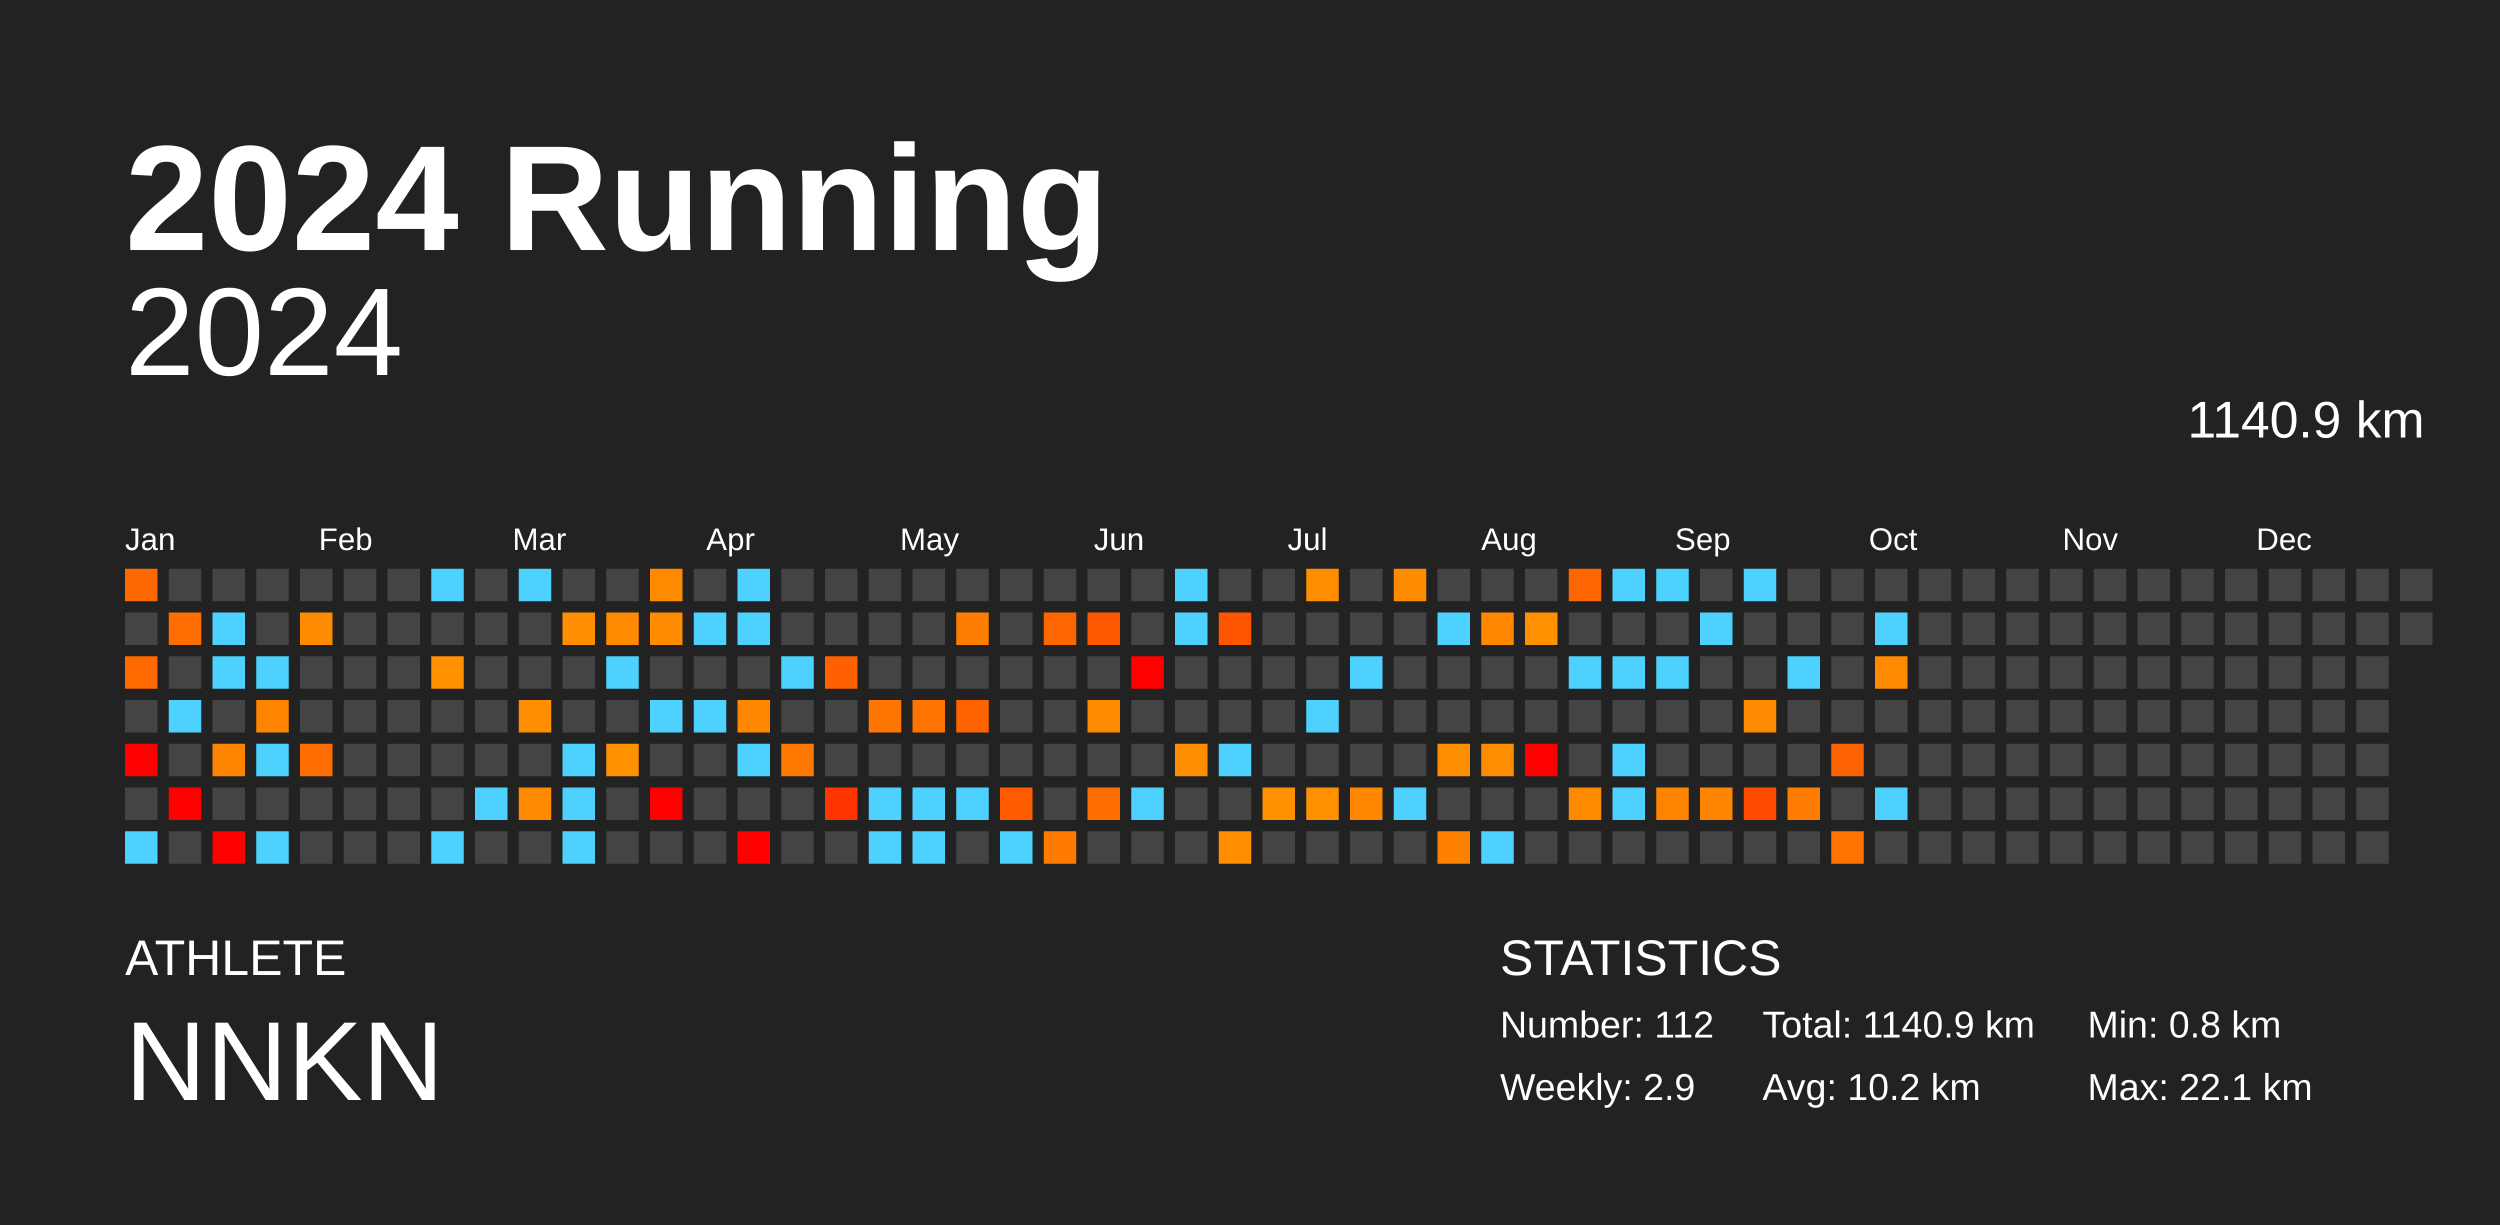
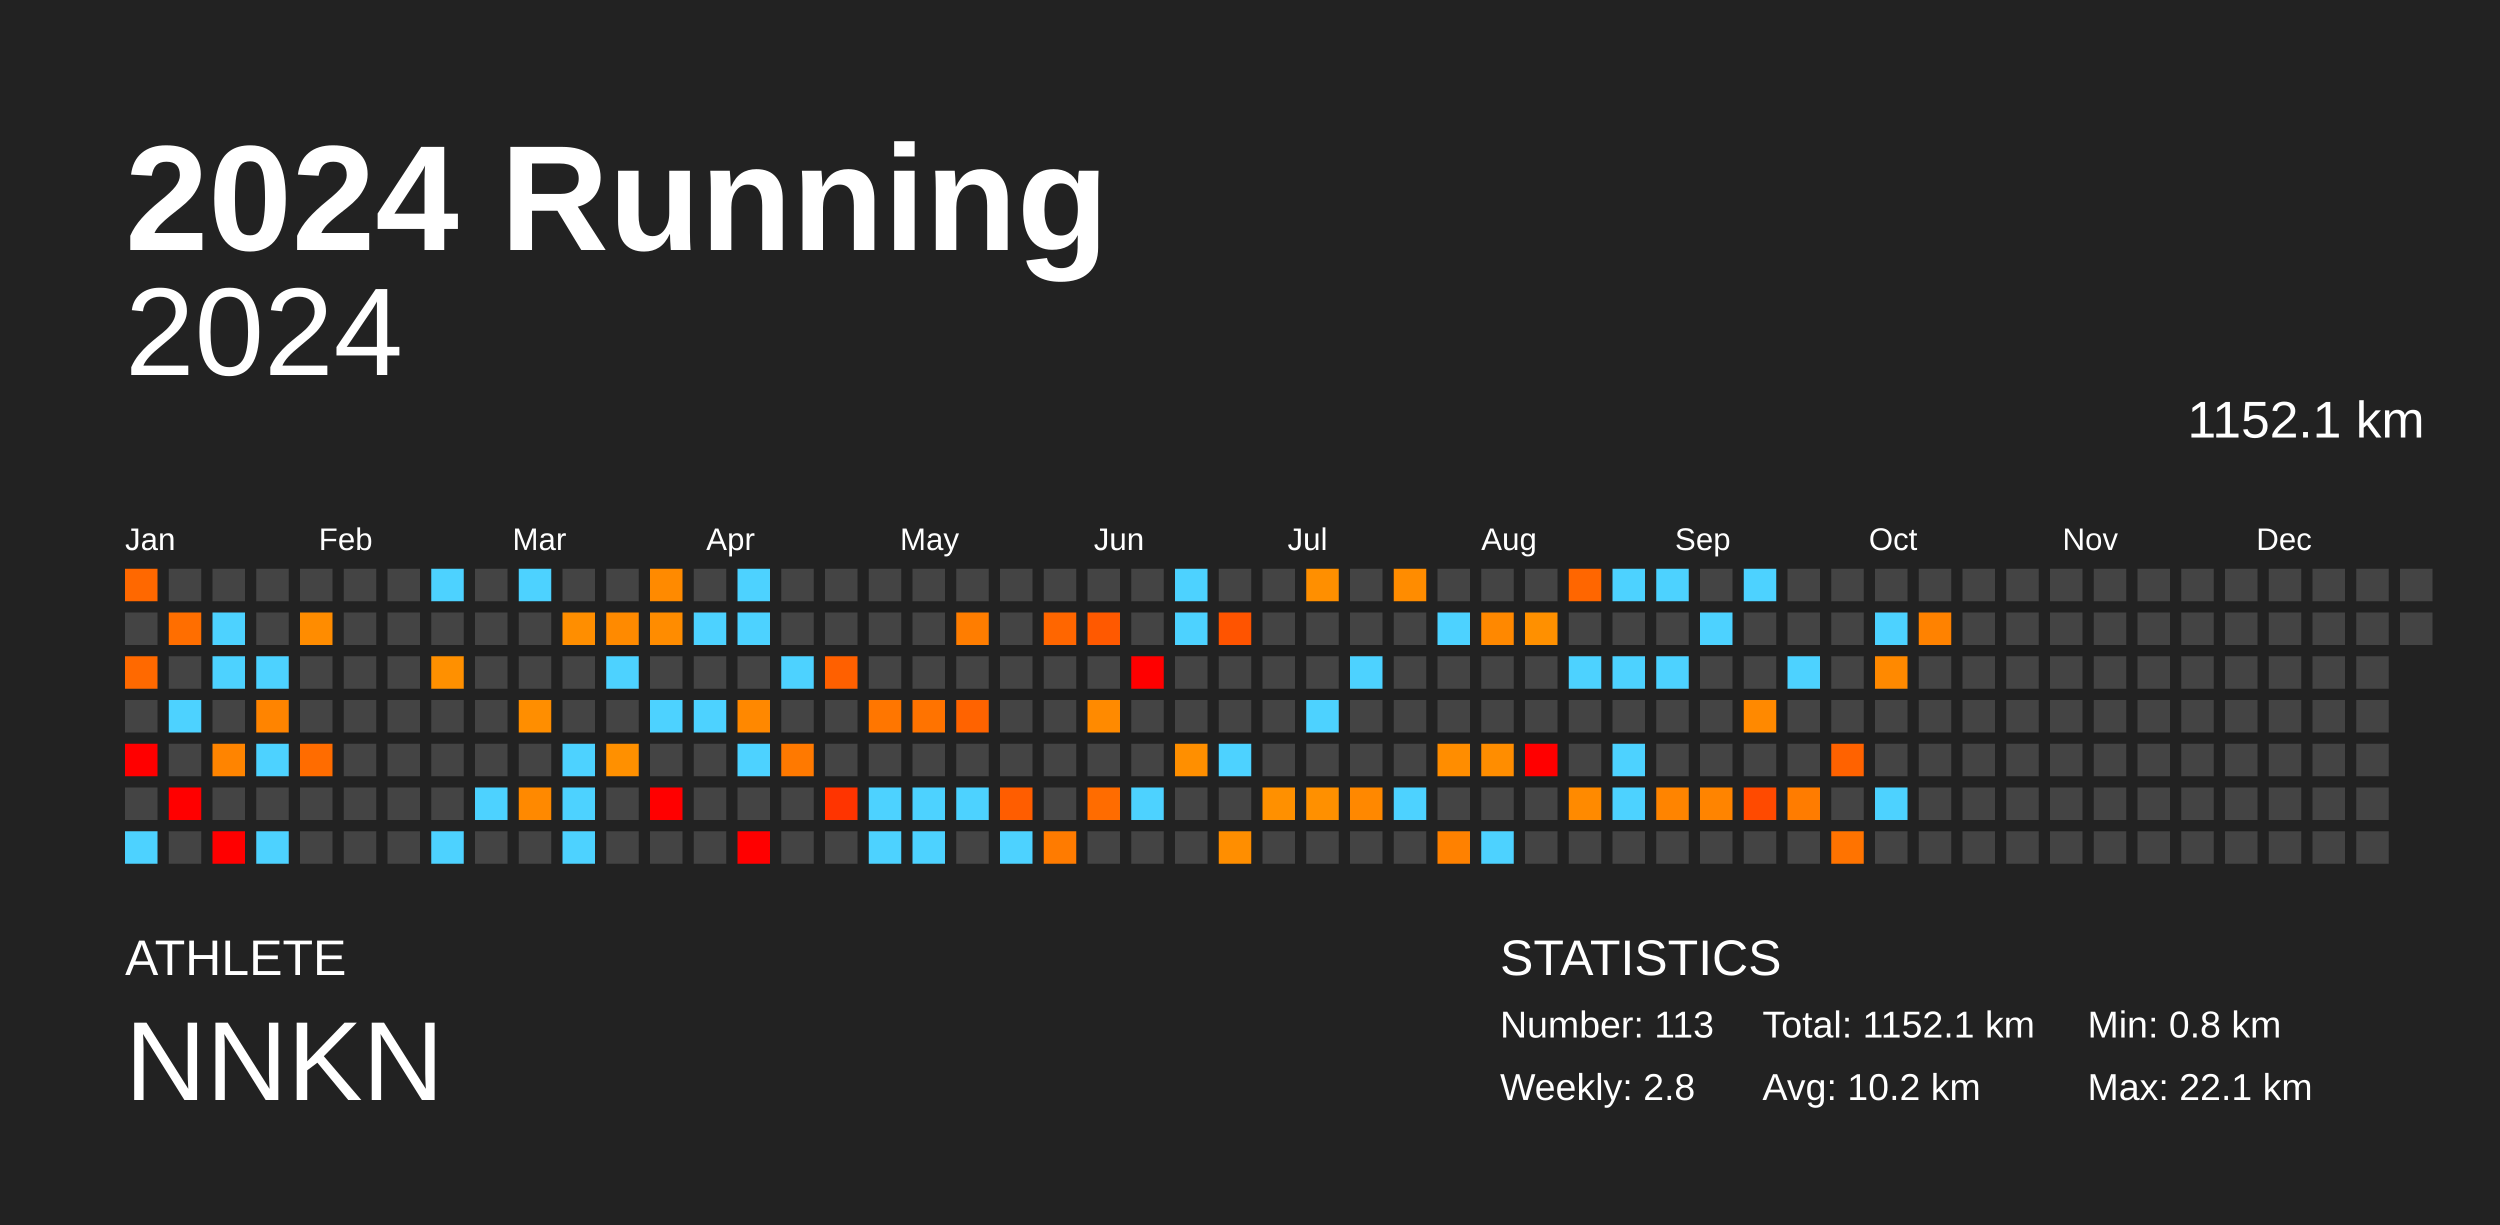
<svg xmlns="http://www.w3.org/2000/svg" baseProfile="full" height="98mm" version="1.1" viewBox="0,0,200,98" width="200mm">
  <defs />
  <rect fill="#222222" height="98" width="200" x="0" y="0" />
  <text fill="#FFFFFF" style="font-size:12px; font-family:Arial; font-weight:bold;" x="10" y="20">2024 Running</text>
  <text fill="#FFFFFF" style="font-size:4px; font-family:Arial" x="10" y="78">ATHLETE</text>
  <text fill="#FFFFFF" style="font-size:9px; font-family:Arial" x="10" y="88">NNKN</text>
  <text fill="#FFFFFF" style="font-size:4px; font-family:Arial" x="120" y="78">STATISTICS</text>
-   <text fill="#FFFFFF" style="font-size:3px; font-family:Arial" x="120" y="83">Number: 112</text>
-   <text fill="#FFFFFF" style="font-size:3px; font-family:Arial" x="120" y="88">Weekly: 2.9</text>
-   <text fill="#FFFFFF" style="font-size:3px; font-family:Arial" x="141" y="83">Total: 1140.9 km</text>
+   <text fill="#FFFFFF" style="font-size:3px; font-family:Arial" x="120" y="83">Number: 113</text>
+   <text fill="#FFFFFF" style="font-size:3px; font-family:Arial" x="120" y="88">Weekly: 2.8</text>
+   <text fill="#FFFFFF" style="font-size:3px; font-family:Arial" x="141" y="83">Total: 1152.1 km</text>
  <text fill="#FFFFFF" style="font-size:3px; font-family:Arial" x="141" y="88">Avg: 10.2 km</text>
  <text fill="#FFFFFF" style="font-size:3px; font-family:Arial" x="167" y="83">Min: 0.8 km</text>
  <text fill="#FFFFFF" style="font-size:3px; font-family:Arial" x="167" y="88">Max: 22.1 km</text>
  <text alignment-baseline="hanging" fill="#FFFFFF" style="font-size:10.0px; font-family:Arial;" x="10" y="30">2024</text>
-   <text alignment-baseline="hanging" fill="#FFFFFF" style="font-size:4.125px; font-family:Arial;" x="175" y="35">1140.9 km</text>
+   <text alignment-baseline="hanging" fill="#FFFFFF" style="font-size:4.125px; font-family:Arial;" x="175" y="35">1152.1 km</text>
  <text fill="#FFFFFF" style="font-size:2.5px; font-family:Arial" x="10.0" y="44">Jan</text>
  <text fill="#FFFFFF" style="font-size:2.5px; font-family:Arial" x="25.5" y="44">Feb</text>
  <text fill="#FFFFFF" style="font-size:2.5px; font-family:Arial" x="41.0" y="44">Mar</text>
  <text fill="#FFFFFF" style="font-size:2.5px; font-family:Arial" x="56.5" y="44">Apr</text>
  <text fill="#FFFFFF" style="font-size:2.5px; font-family:Arial" x="72.0" y="44">May</text>
  <text fill="#FFFFFF" style="font-size:2.5px; font-family:Arial" x="87.5" y="44">Jun</text>
  <text fill="#FFFFFF" style="font-size:2.5px; font-family:Arial" x="103.0" y="44">Jul</text>
  <text fill="#FFFFFF" style="font-size:2.5px; font-family:Arial" x="118.5" y="44">Aug</text>
  <text fill="#FFFFFF" style="font-size:2.5px; font-family:Arial" x="134.0" y="44">Sep</text>
  <text fill="#FFFFFF" style="font-size:2.5px; font-family:Arial" x="149.5" y="44">Oct</text>
  <text fill="#FFFFFF" style="font-size:2.5px; font-family:Arial" x="165.0" y="44">Nov</text>
  <text fill="#FFFFFF" style="font-size:2.5px; font-family:Arial" x="180.5" y="44">Dec</text>
  <rect fill="#ff6800" height="2.6" width="2.6" x="10.0" y="45.5" />
  <rect fill="#444444" height="2.6" width="2.6" x="10.0" y="49.0" />
  <rect fill="#ff6900" height="2.6" width="2.6" x="10.0" y="52.5" />
  <rect fill="#444444" height="2.6" width="2.6" x="10.0" y="56.0" />
  <rect fill="red" height="2.6" width="2.6" x="10.0" y="59.5" />
  <rect fill="#444444" height="2.6" width="2.6" x="10.0" y="63.0" />
  <rect fill="#4dd2ff" height="2.6" width="2.6" x="10.0" y="66.5" />
  <rect fill="#444444" height="2.6" width="2.6" x="13.5" y="45.5" />
  <rect fill="#ff6e00" height="2.6" width="2.6" x="13.5" y="49.0" />
  <rect fill="#444444" height="2.6" width="2.6" x="13.5" y="52.5" />
  <rect fill="#4dd2ff" height="2.6" width="2.6" x="13.5" y="56.0" />
  <rect fill="#444444" height="2.6" width="2.6" x="13.5" y="59.5" />
  <rect fill="red" height="2.6" width="2.6" x="13.5" y="63.0" />
  <rect fill="#444444" height="2.6" width="2.6" x="13.5" y="66.5" />
  <rect fill="#444444" height="2.6" width="2.6" x="17.0" y="45.5" />
  <rect fill="#4dd2ff" height="2.6" width="2.6" x="17.0" y="49.0" />
  <rect fill="#4dd2ff" height="2.6" width="2.6" x="17.0" y="52.5" />
  <rect fill="#444444" height="2.6" width="2.6" x="17.0" y="56.0" />
  <rect fill="#ff8400" height="2.6" width="2.6" x="17.0" y="59.5" />
  <rect fill="#444444" height="2.6" width="2.6" x="17.0" y="63.0" />
  <rect fill="red" height="2.6" width="2.6" x="17.0" y="66.5" />
  <rect fill="#444444" height="2.6" width="2.6" x="20.5" y="45.5" />
  <rect fill="#444444" height="2.6" width="2.6" x="20.5" y="49.0" />
  <rect fill="#4dd2ff" height="2.6" width="2.6" x="20.5" y="52.5" />
  <rect fill="#ff8400" height="2.6" width="2.6" x="20.5" y="56.0" />
  <rect fill="#4dd2ff" height="2.6" width="2.6" x="20.5" y="59.5" />
  <rect fill="#444444" height="2.6" width="2.6" x="20.5" y="63.0" />
  <rect fill="#4dd2ff" height="2.6" width="2.6" x="20.5" y="66.5" />
  <rect fill="#444444" height="2.6" width="2.6" x="24.0" y="45.5" />
  <rect fill="#ff8c00" height="2.6" width="2.6" x="24.0" y="49.0" />
  <rect fill="#444444" height="2.6" width="2.6" x="24.0" y="52.5" />
  <rect fill="#444444" height="2.6" width="2.6" x="24.0" y="56.0" />
  <rect fill="#ff6c00" height="2.6" width="2.6" x="24.0" y="59.5" />
  <rect fill="#444444" height="2.6" width="2.6" x="24.0" y="63.0" />
  <rect fill="#444444" height="2.6" width="2.6" x="24.0" y="66.5" />
  <rect fill="#444444" height="2.6" width="2.6" x="27.5" y="45.5" />
  <rect fill="#444444" height="2.6" width="2.6" x="27.5" y="49.0" />
  <rect fill="#444444" height="2.6" width="2.6" x="27.5" y="52.5" />
  <rect fill="#444444" height="2.6" width="2.6" x="27.5" y="56.0" />
  <rect fill="#444444" height="2.6" width="2.6" x="27.5" y="59.5" />
  <rect fill="#444444" height="2.6" width="2.6" x="27.5" y="63.0" />
  <rect fill="#444444" height="2.6" width="2.6" x="27.5" y="66.5" />
  <rect fill="#444444" height="2.6" width="2.6" x="31.0" y="45.5" />
  <rect fill="#444444" height="2.6" width="2.6" x="31.0" y="49.0" />
  <rect fill="#444444" height="2.6" width="2.6" x="31.0" y="52.5" />
  <rect fill="#444444" height="2.6" width="2.6" x="31.0" y="56.0" />
  <rect fill="#444444" height="2.6" width="2.6" x="31.0" y="59.5" />
  <rect fill="#444444" height="2.6" width="2.6" x="31.0" y="63.0" />
  <rect fill="#444444" height="2.6" width="2.6" x="31.0" y="66.5" />
  <rect fill="#4dd2ff" height="2.6" width="2.6" x="34.5" y="45.5" />
  <rect fill="#444444" height="2.6" width="2.6" x="34.5" y="49.0" />
  <rect fill="#ff9000" height="2.6" width="2.6" x="34.5" y="52.5" />
  <rect fill="#444444" height="2.6" width="2.6" x="34.5" y="56.0" />
  <rect fill="#444444" height="2.6" width="2.6" x="34.5" y="59.5" />
  <rect fill="#444444" height="2.6" width="2.6" x="34.5" y="63.0" />
  <rect fill="#4dd2ff" height="2.6" width="2.6" x="34.5" y="66.5" />
  <rect fill="#444444" height="2.6" width="2.6" x="38.0" y="45.5" />
  <rect fill="#444444" height="2.6" width="2.6" x="38.0" y="49.0" />
  <rect fill="#444444" height="2.6" width="2.6" x="38.0" y="52.5" />
  <rect fill="#444444" height="2.6" width="2.6" x="38.0" y="56.0" />
  <rect fill="#444444" height="2.6" width="2.6" x="38.0" y="59.5" />
  <rect fill="#4dd2ff" height="2.6" width="2.6" x="38.0" y="63.0" />
  <rect fill="#444444" height="2.6" width="2.6" x="38.0" y="66.5" />
  <rect fill="#4dd2ff" height="2.6" width="2.6" x="41.5" y="45.5" />
  <rect fill="#444444" height="2.6" width="2.6" x="41.5" y="49.0" />
  <rect fill="#444444" height="2.6" width="2.6" x="41.5" y="52.5" />
  <rect fill="#ff8e00" height="2.6" width="2.6" x="41.5" y="56.0" />
  <rect fill="#444444" height="2.6" width="2.6" x="41.5" y="59.5" />
  <rect fill="#ff8900" height="2.6" width="2.6" x="41.5" y="63.0" />
  <rect fill="#444444" height="2.6" width="2.6" x="41.5" y="66.5" />
  <rect fill="#444444" height="2.6" width="2.6" x="45.0" y="45.5" />
  <rect fill="#ff8e00" height="2.6" width="2.6" x="45.0" y="49.0" />
  <rect fill="#444444" height="2.6" width="2.6" x="45.0" y="52.5" />
  <rect fill="#444444" height="2.6" width="2.6" x="45.0" y="56.0" />
  <rect fill="#4dd2ff" height="2.6" width="2.6" x="45.0" y="59.5" />
  <rect fill="#4dd2ff" height="2.6" width="2.6" x="45.0" y="63.0" />
  <rect fill="#4dd2ff" height="2.6" width="2.6" x="45.0" y="66.5" />
  <rect fill="#444444" height="2.6" width="2.6" x="48.5" y="45.5" />
  <rect fill="#ff8a00" height="2.6" width="2.6" x="48.5" y="49.0" />
  <rect fill="#4dd2ff" height="2.6" width="2.6" x="48.5" y="52.5" />
  <rect fill="#444444" height="2.6" width="2.6" x="48.5" y="56.0" />
  <rect fill="#ff9000" height="2.6" width="2.6" x="48.5" y="59.5" />
  <rect fill="#444444" height="2.6" width="2.6" x="48.5" y="63.0" />
  <rect fill="#444444" height="2.6" width="2.6" x="48.5" y="66.5" />
  <rect fill="#ff8a00" height="2.6" width="2.6" x="52.0" y="45.5" />
  <rect fill="#ff8c00" height="2.6" width="2.6" x="52.0" y="49.0" />
  <rect fill="#444444" height="2.6" width="2.6" x="52.0" y="52.5" />
  <rect fill="#4dd2ff" height="2.6" width="2.6" x="52.0" y="56.0" />
  <rect fill="#444444" height="2.6" width="2.6" x="52.0" y="59.5" />
  <rect fill="red" height="2.6" width="2.6" x="52.0" y="63.0" />
  <rect fill="#444444" height="2.6" width="2.6" x="52.0" y="66.5" />
  <rect fill="#444444" height="2.6" width="2.6" x="55.5" y="45.5" />
  <rect fill="#4dd2ff" height="2.6" width="2.6" x="55.5" y="49.0" />
  <rect fill="#444444" height="2.6" width="2.6" x="55.5" y="52.5" />
  <rect fill="#4dd2ff" height="2.6" width="2.6" x="55.5" y="56.0" />
  <rect fill="#444444" height="2.6" width="2.6" x="55.5" y="59.5" />
  <rect fill="#444444" height="2.6" width="2.6" x="55.5" y="63.0" />
  <rect fill="#444444" height="2.6" width="2.6" x="55.5" y="66.5" />
  <rect fill="#4dd2ff" height="2.6" width="2.6" x="59.0" y="45.5" />
  <rect fill="#4dd2ff" height="2.6" width="2.6" x="59.0" y="49.0" />
  <rect fill="#444444" height="2.6" width="2.6" x="59.0" y="52.5" />
  <rect fill="#ff8800" height="2.6" width="2.6" x="59.0" y="56.0" />
  <rect fill="#4dd2ff" height="2.6" width="2.6" x="59.0" y="59.5" />
  <rect fill="#444444" height="2.6" width="2.6" x="59.0" y="63.0" />
  <rect fill="red" height="2.6" width="2.6" x="59.0" y="66.5" />
  <rect fill="#444444" height="2.6" width="2.6" x="62.5" y="45.5" />
  <rect fill="#444444" height="2.6" width="2.6" x="62.5" y="49.0" />
  <rect fill="#4dd2ff" height="2.6" width="2.6" x="62.5" y="52.5" />
  <rect fill="#444444" height="2.6" width="2.6" x="62.5" y="56.0" />
  <rect fill="#ff7900" height="2.6" width="2.6" x="62.5" y="59.5" />
  <rect fill="#444444" height="2.6" width="2.6" x="62.5" y="63.0" />
  <rect fill="#444444" height="2.6" width="2.6" x="62.5" y="66.5" />
  <rect fill="#444444" height="2.6" width="2.6" x="66.0" y="45.5" />
  <rect fill="#444444" height="2.6" width="2.6" x="66.0" y="49.0" />
  <rect fill="#ff6000" height="2.6" width="2.6" x="66.0" y="52.5" />
  <rect fill="#444444" height="2.6" width="2.6" x="66.0" y="56.0" />
  <rect fill="#444444" height="2.6" width="2.6" x="66.0" y="59.5" />
  <rect fill="#ff3400" height="2.6" width="2.6" x="66.0" y="63.0" />
  <rect fill="#444444" height="2.6" width="2.6" x="66.0" y="66.5" />
  <rect fill="#444444" height="2.6" width="2.6" x="69.5" y="45.5" />
  <rect fill="#444444" height="2.6" width="2.6" x="69.5" y="49.0" />
  <rect fill="#444444" height="2.6" width="2.6" x="69.5" y="52.5" />
  <rect fill="#ff7600" height="2.6" width="2.6" x="69.5" y="56.0" />
  <rect fill="#444444" height="2.6" width="2.6" x="69.5" y="59.5" />
  <rect fill="#4dd2ff" height="2.6" width="2.6" x="69.5" y="63.0" />
  <rect fill="#4dd2ff" height="2.6" width="2.6" x="69.5" y="66.5" />
  <rect fill="#444444" height="2.6" width="2.6" x="73.0" y="45.5" />
  <rect fill="#444444" height="2.6" width="2.6" x="73.0" y="49.0" />
  <rect fill="#444444" height="2.6" width="2.6" x="73.0" y="52.5" />
  <rect fill="#ff7300" height="2.6" width="2.6" x="73.0" y="56.0" />
  <rect fill="#444444" height="2.6" width="2.6" x="73.0" y="59.5" />
  <rect fill="#4dd2ff" height="2.6" width="2.6" x="73.0" y="63.0" />
  <rect fill="#4dd2ff" height="2.6" width="2.6" x="73.0" y="66.5" />
  <rect fill="#444444" height="2.6" width="2.6" x="76.5" y="45.5" />
  <rect fill="#ff7d00" height="2.6" width="2.6" x="76.5" y="49.0" />
  <rect fill="#444444" height="2.6" width="2.6" x="76.5" y="52.5" />
  <rect fill="#ff6300" height="2.6" width="2.6" x="76.5" y="56.0" />
  <rect fill="#444444" height="2.6" width="2.6" x="76.5" y="59.5" />
  <rect fill="#4dd2ff" height="2.6" width="2.6" x="76.5" y="63.0" />
  <rect fill="#444444" height="2.6" width="2.6" x="76.5" y="66.5" />
  <rect fill="#444444" height="2.6" width="2.6" x="80.0" y="45.5" />
  <rect fill="#444444" height="2.6" width="2.6" x="80.0" y="49.0" />
  <rect fill="#444444" height="2.6" width="2.6" x="80.0" y="52.5" />
  <rect fill="#444444" height="2.6" width="2.6" x="80.0" y="56.0" />
  <rect fill="#444444" height="2.6" width="2.6" x="80.0" y="59.5" />
  <rect fill="#ff5d00" height="2.6" width="2.6" x="80.0" y="63.0" />
  <rect fill="#4dd2ff" height="2.6" width="2.6" x="80.0" y="66.5" />
  <rect fill="#444444" height="2.6" width="2.6" x="83.5" y="45.5" />
  <rect fill="#ff6600" height="2.6" width="2.6" x="83.5" y="49.0" />
  <rect fill="#444444" height="2.6" width="2.6" x="83.5" y="52.5" />
  <rect fill="#444444" height="2.6" width="2.6" x="83.5" y="56.0" />
  <rect fill="#444444" height="2.6" width="2.6" x="83.5" y="59.5" />
  <rect fill="#444444" height="2.6" width="2.6" x="83.5" y="63.0" />
  <rect fill="#ff7b00" height="2.6" width="2.6" x="83.5" y="66.5" />
  <rect fill="#444444" height="2.6" width="2.6" x="87.0" y="45.5" />
  <rect fill="#ff5900" height="2.6" width="2.6" x="87.0" y="49.0" />
  <rect fill="#444444" height="2.6" width="2.6" x="87.0" y="52.5" />
  <rect fill="#ff8a00" height="2.6" width="2.6" x="87.0" y="56.0" />
  <rect fill="#444444" height="2.6" width="2.6" x="87.0" y="59.5" />
  <rect fill="#ff6c00" height="2.6" width="2.6" x="87.0" y="63.0" />
  <rect fill="#444444" height="2.6" width="2.6" x="87.0" y="66.5" />
  <rect fill="#444444" height="2.6" width="2.6" x="90.5" y="45.5" />
  <rect fill="#444444" height="2.6" width="2.6" x="90.5" y="49.0" />
  <rect fill="red" height="2.6" width="2.6" x="90.5" y="52.5" />
  <rect fill="#444444" height="2.6" width="2.6" x="90.5" y="56.0" />
  <rect fill="#444444" height="2.6" width="2.6" x="90.5" y="59.5" />
  <rect fill="#4dd2ff" height="2.6" width="2.6" x="90.5" y="63.0" />
  <rect fill="#444444" height="2.6" width="2.6" x="90.5" y="66.5" />
  <rect fill="#4dd2ff" height="2.6" width="2.6" x="94.0" y="45.5" />
  <rect fill="#4dd2ff" height="2.6" width="2.6" x="94.0" y="49.0" />
  <rect fill="#444444" height="2.6" width="2.6" x="94.0" y="52.5" />
  <rect fill="#444444" height="2.6" width="2.6" x="94.0" y="56.0" />
  <rect fill="#ff8f00" height="2.6" width="2.6" x="94.0" y="59.5" />
  <rect fill="#444444" height="2.6" width="2.6" x="94.0" y="63.0" />
  <rect fill="#444444" height="2.6" width="2.6" x="94.0" y="66.5" />
  <rect fill="#444444" height="2.6" width="2.6" x="97.5" y="45.5" />
  <rect fill="#ff5400" height="2.6" width="2.6" x="97.5" y="49.0" />
  <rect fill="#444444" height="2.6" width="2.6" x="97.5" y="52.5" />
  <rect fill="#444444" height="2.6" width="2.6" x="97.5" y="56.0" />
  <rect fill="#4dd2ff" height="2.6" width="2.6" x="97.5" y="59.5" />
  <rect fill="#444444" height="2.6" width="2.6" x="97.5" y="63.0" />
  <rect fill="#ff8e00" height="2.6" width="2.6" x="97.5" y="66.5" />
  <rect fill="#444444" height="2.6" width="2.6" x="101.0" y="45.5" />
  <rect fill="#444444" height="2.6" width="2.6" x="101.0" y="49.0" />
  <rect fill="#444444" height="2.6" width="2.6" x="101.0" y="52.5" />
  <rect fill="#444444" height="2.6" width="2.6" x="101.0" y="56.0" />
  <rect fill="#444444" height="2.6" width="2.6" x="101.0" y="59.5" />
  <rect fill="#ff9000" height="2.6" width="2.6" x="101.0" y="63.0" />
  <rect fill="#444444" height="2.6" width="2.6" x="101.0" y="66.5" />
  <rect fill="#ff8f00" height="2.6" width="2.6" x="104.5" y="45.5" />
  <rect fill="#444444" height="2.6" width="2.6" x="104.5" y="49.0" />
  <rect fill="#444444" height="2.6" width="2.6" x="104.5" y="52.5" />
  <rect fill="#4dd2ff" height="2.6" width="2.6" x="104.5" y="56.0" />
  <rect fill="#444444" height="2.6" width="2.6" x="104.5" y="59.5" />
  <rect fill="#ff9000" height="2.6" width="2.6" x="104.5" y="63.0" />
  <rect fill="#444444" height="2.6" width="2.6" x="104.5" y="66.5" />
  <rect fill="#444444" height="2.6" width="2.6" x="108.0" y="45.5" />
  <rect fill="#444444" height="2.6" width="2.6" x="108.0" y="49.0" />
  <rect fill="#4dd2ff" height="2.6" width="2.6" x="108.0" y="52.5" />
  <rect fill="#444444" height="2.6" width="2.6" x="108.0" y="56.0" />
  <rect fill="#444444" height="2.6" width="2.6" x="108.0" y="59.5" />
  <rect fill="#ff8800" height="2.6" width="2.6" x="108.0" y="63.0" />
  <rect fill="#444444" height="2.6" width="2.6" x="108.0" y="66.5" />
  <rect fill="#ff8c00" height="2.6" width="2.6" x="111.5" y="45.5" />
  <rect fill="#444444" height="2.6" width="2.6" x="111.5" y="49.0" />
  <rect fill="#444444" height="2.6" width="2.6" x="111.5" y="52.5" />
  <rect fill="#444444" height="2.6" width="2.6" x="111.5" y="56.0" />
  <rect fill="#444444" height="2.6" width="2.6" x="111.5" y="59.5" />
  <rect fill="#4dd2ff" height="2.6" width="2.6" x="111.5" y="63.0" />
  <rect fill="#444444" height="2.6" width="2.6" x="111.5" y="66.5" />
  <rect fill="#444444" height="2.6" width="2.6" x="115.0" y="45.5" />
  <rect fill="#4dd2ff" height="2.6" width="2.6" x="115.0" y="49.0" />
  <rect fill="#444444" height="2.6" width="2.6" x="115.0" y="52.5" />
  <rect fill="#444444" height="2.6" width="2.6" x="115.0" y="56.0" />
  <rect fill="#ff8d00" height="2.6" width="2.6" x="115.0" y="59.5" />
  <rect fill="#444444" height="2.6" width="2.6" x="115.0" y="63.0" />
  <rect fill="#ff8100" height="2.6" width="2.6" x="115.0" y="66.5" />
  <rect fill="#444444" height="2.6" width="2.6" x="118.5" y="45.5" />
  <rect fill="#ff8800" height="2.6" width="2.6" x="118.5" y="49.0" />
  <rect fill="#444444" height="2.6" width="2.6" x="118.5" y="52.5" />
  <rect fill="#444444" height="2.6" width="2.6" x="118.5" y="56.0" />
  <rect fill="#ff8d00" height="2.6" width="2.6" x="118.5" y="59.5" />
  <rect fill="#444444" height="2.6" width="2.6" x="118.5" y="63.0" />
  <rect fill="#4dd2ff" height="2.6" width="2.6" x="118.5" y="66.5" />
  <rect fill="#444444" height="2.6" width="2.6" x="122.0" y="45.5" />
  <rect fill="#ff9000" height="2.6" width="2.6" x="122.0" y="49.0" />
  <rect fill="#444444" height="2.6" width="2.6" x="122.0" y="52.5" />
  <rect fill="#444444" height="2.6" width="2.6" x="122.0" y="56.0" />
  <rect fill="red" height="2.6" width="2.6" x="122.0" y="59.5" />
  <rect fill="#444444" height="2.6" width="2.6" x="122.0" y="63.0" />
  <rect fill="#444444" height="2.6" width="2.6" x="122.0" y="66.5" />
  <rect fill="#ff6600" height="2.6" width="2.6" x="125.5" y="45.5" />
  <rect fill="#444444" height="2.6" width="2.6" x="125.5" y="49.0" />
  <rect fill="#4dd2ff" height="2.6" width="2.6" x="125.5" y="52.5" />
  <rect fill="#444444" height="2.6" width="2.6" x="125.5" y="56.0" />
  <rect fill="#444444" height="2.6" width="2.6" x="125.5" y="59.5" />
  <rect fill="#ff8a00" height="2.6" width="2.6" x="125.5" y="63.0" />
  <rect fill="#444444" height="2.6" width="2.6" x="125.5" y="66.5" />
  <rect fill="#4dd2ff" height="2.6" width="2.6" x="129.0" y="45.5" />
  <rect fill="#444444" height="2.6" width="2.6" x="129.0" y="49.0" />
  <rect fill="#4dd2ff" height="2.6" width="2.6" x="129.0" y="52.5" />
  <rect fill="#444444" height="2.6" width="2.6" x="129.0" y="56.0" />
  <rect fill="#4dd2ff" height="2.6" width="2.6" x="129.0" y="59.5" />
  <rect fill="#4dd2ff" height="2.6" width="2.6" x="129.0" y="63.0" />
  <rect fill="#444444" height="2.6" width="2.6" x="129.0" y="66.5" />
  <rect fill="#4dd2ff" height="2.6" width="2.6" x="132.5" y="45.5" />
  <rect fill="#444444" height="2.6" width="2.6" x="132.5" y="49.0" />
  <rect fill="#4dd2ff" height="2.6" width="2.6" x="132.5" y="52.5" />
  <rect fill="#444444" height="2.6" width="2.6" x="132.5" y="56.0" />
  <rect fill="#444444" height="2.6" width="2.6" x="132.5" y="59.5" />
  <rect fill="#ff8400" height="2.6" width="2.6" x="132.5" y="63.0" />
  <rect fill="#444444" height="2.6" width="2.6" x="132.5" y="66.5" />
  <rect fill="#444444" height="2.6" width="2.6" x="136.0" y="45.5" />
  <rect fill="#4dd2ff" height="2.6" width="2.6" x="136.0" y="49.0" />
  <rect fill="#444444" height="2.6" width="2.6" x="136.0" y="52.5" />
  <rect fill="#444444" height="2.6" width="2.6" x="136.0" y="56.0" />
  <rect fill="#444444" height="2.6" width="2.6" x="136.0" y="59.5" />
  <rect fill="#ff8400" height="2.6" width="2.6" x="136.0" y="63.0" />
  <rect fill="#444444" height="2.6" width="2.6" x="136.0" y="66.5" />
  <rect fill="#4dd2ff" height="2.6" width="2.6" x="139.5" y="45.5" />
  <rect fill="#444444" height="2.6" width="2.6" x="139.5" y="49.0" />
  <rect fill="#444444" height="2.6" width="2.6" x="139.5" y="52.5" />
  <rect fill="#ff8900" height="2.6" width="2.6" x="139.5" y="56.0" />
  <rect fill="#444444" height="2.6" width="2.6" x="139.5" y="59.5" />
  <rect fill="#ff4a00" height="2.6" width="2.6" x="139.5" y="63.0" />
  <rect fill="#444444" height="2.6" width="2.6" x="139.5" y="66.5" />
  <rect fill="#444444" height="2.6" width="2.6" x="143.0" y="45.5" />
  <rect fill="#444444" height="2.6" width="2.6" x="143.0" y="49.0" />
  <rect fill="#4dd2ff" height="2.6" width="2.6" x="143.0" y="52.5" />
  <rect fill="#444444" height="2.6" width="2.6" x="143.0" y="56.0" />
  <rect fill="#444444" height="2.6" width="2.6" x="143.0" y="59.5" />
  <rect fill="#ff7c00" height="2.6" width="2.6" x="143.0" y="63.0" />
  <rect fill="#444444" height="2.6" width="2.6" x="143.0" y="66.5" />
  <rect fill="#444444" height="2.6" width="2.6" x="146.5" y="45.5" />
  <rect fill="#444444" height="2.6" width="2.6" x="146.5" y="49.0" />
  <rect fill="#444444" height="2.6" width="2.6" x="146.5" y="52.5" />
  <rect fill="#444444" height="2.6" width="2.6" x="146.5" y="56.0" />
  <rect fill="#ff6200" height="2.6" width="2.6" x="146.5" y="59.5" />
  <rect fill="#444444" height="2.6" width="2.6" x="146.5" y="63.0" />
  <rect fill="#ff7300" height="2.6" width="2.6" x="146.5" y="66.5" />
  <rect fill="#444444" height="2.6" width="2.6" x="150.0" y="45.5" />
  <rect fill="#4dd2ff" height="2.6" width="2.6" x="150.0" y="49.0" />
  <rect fill="#ff8900" height="2.6" width="2.6" x="150.0" y="52.5" />
  <rect fill="#444444" height="2.6" width="2.6" x="150.0" y="56.0" />
  <rect fill="#444444" height="2.6" width="2.6" x="150.0" y="59.5" />
  <rect fill="#4dd2ff" height="2.6" width="2.6" x="150.0" y="63.0" />
  <rect fill="#444444" height="2.6" width="2.6" x="150.0" y="66.5" />
  <rect fill="#444444" height="2.6" width="2.6" x="153.5" y="45.5" />
-   <rect fill="#444444" height="2.6" width="2.6" x="153.5" y="49.0" />
+   <rect fill="#ff8200" height="2.6" width="2.6" x="153.5" y="49.0" />
  <rect fill="#444444" height="2.6" width="2.6" x="153.5" y="52.5" />
  <rect fill="#444444" height="2.6" width="2.6" x="153.5" y="56.0" />
  <rect fill="#444444" height="2.6" width="2.6" x="153.5" y="59.5" />
  <rect fill="#444444" height="2.6" width="2.6" x="153.5" y="63.0" />
  <rect fill="#444444" height="2.6" width="2.6" x="153.5" y="66.5" />
  <rect fill="#444444" height="2.6" width="2.6" x="157.0" y="45.5" />
  <rect fill="#444444" height="2.6" width="2.6" x="157.0" y="49.0" />
  <rect fill="#444444" height="2.6" width="2.6" x="157.0" y="52.5" />
  <rect fill="#444444" height="2.6" width="2.6" x="157.0" y="56.0" />
  <rect fill="#444444" height="2.6" width="2.6" x="157.0" y="59.5" />
  <rect fill="#444444" height="2.6" width="2.6" x="157.0" y="63.0" />
  <rect fill="#444444" height="2.6" width="2.6" x="157.0" y="66.5" />
  <rect fill="#444444" height="2.6" width="2.6" x="160.5" y="45.5" />
  <rect fill="#444444" height="2.6" width="2.6" x="160.5" y="49.0" />
  <rect fill="#444444" height="2.6" width="2.6" x="160.5" y="52.5" />
  <rect fill="#444444" height="2.6" width="2.6" x="160.5" y="56.0" />
  <rect fill="#444444" height="2.6" width="2.6" x="160.5" y="59.5" />
  <rect fill="#444444" height="2.6" width="2.6" x="160.5" y="63.0" />
  <rect fill="#444444" height="2.6" width="2.6" x="160.5" y="66.5" />
  <rect fill="#444444" height="2.6" width="2.6" x="164.0" y="45.5" />
  <rect fill="#444444" height="2.6" width="2.6" x="164.0" y="49.0" />
  <rect fill="#444444" height="2.6" width="2.6" x="164.0" y="52.5" />
  <rect fill="#444444" height="2.6" width="2.6" x="164.0" y="56.0" />
  <rect fill="#444444" height="2.6" width="2.6" x="164.0" y="59.5" />
  <rect fill="#444444" height="2.6" width="2.6" x="164.0" y="63.0" />
  <rect fill="#444444" height="2.6" width="2.6" x="164.0" y="66.5" />
  <rect fill="#444444" height="2.6" width="2.6" x="167.5" y="45.5" />
  <rect fill="#444444" height="2.6" width="2.6" x="167.5" y="49.0" />
  <rect fill="#444444" height="2.6" width="2.6" x="167.5" y="52.5" />
  <rect fill="#444444" height="2.6" width="2.6" x="167.5" y="56.0" />
  <rect fill="#444444" height="2.6" width="2.6" x="167.5" y="59.5" />
  <rect fill="#444444" height="2.6" width="2.6" x="167.5" y="63.0" />
  <rect fill="#444444" height="2.6" width="2.6" x="167.5" y="66.5" />
  <rect fill="#444444" height="2.6" width="2.6" x="171.0" y="45.5" />
  <rect fill="#444444" height="2.6" width="2.6" x="171.0" y="49.0" />
  <rect fill="#444444" height="2.6" width="2.6" x="171.0" y="52.5" />
  <rect fill="#444444" height="2.6" width="2.6" x="171.0" y="56.0" />
  <rect fill="#444444" height="2.6" width="2.6" x="171.0" y="59.5" />
  <rect fill="#444444" height="2.6" width="2.6" x="171.0" y="63.0" />
  <rect fill="#444444" height="2.6" width="2.6" x="171.0" y="66.5" />
  <rect fill="#444444" height="2.6" width="2.6" x="174.5" y="45.5" />
  <rect fill="#444444" height="2.6" width="2.6" x="174.5" y="49.0" />
  <rect fill="#444444" height="2.6" width="2.6" x="174.5" y="52.5" />
  <rect fill="#444444" height="2.6" width="2.6" x="174.5" y="56.0" />
  <rect fill="#444444" height="2.6" width="2.6" x="174.5" y="59.5" />
  <rect fill="#444444" height="2.6" width="2.6" x="174.5" y="63.0" />
  <rect fill="#444444" height="2.6" width="2.6" x="174.5" y="66.5" />
  <rect fill="#444444" height="2.6" width="2.6" x="178.0" y="45.5" />
  <rect fill="#444444" height="2.6" width="2.6" x="178.0" y="49.0" />
  <rect fill="#444444" height="2.6" width="2.6" x="178.0" y="52.5" />
  <rect fill="#444444" height="2.6" width="2.6" x="178.0" y="56.0" />
  <rect fill="#444444" height="2.6" width="2.6" x="178.0" y="59.5" />
  <rect fill="#444444" height="2.6" width="2.6" x="178.0" y="63.0" />
  <rect fill="#444444" height="2.6" width="2.6" x="178.0" y="66.5" />
  <rect fill="#444444" height="2.6" width="2.6" x="181.5" y="45.5" />
  <rect fill="#444444" height="2.6" width="2.6" x="181.5" y="49.0" />
  <rect fill="#444444" height="2.6" width="2.6" x="181.5" y="52.5" />
  <rect fill="#444444" height="2.6" width="2.6" x="181.5" y="56.0" />
  <rect fill="#444444" height="2.6" width="2.6" x="181.5" y="59.5" />
  <rect fill="#444444" height="2.6" width="2.6" x="181.5" y="63.0" />
  <rect fill="#444444" height="2.6" width="2.6" x="181.5" y="66.5" />
  <rect fill="#444444" height="2.6" width="2.6" x="185.0" y="45.5" />
  <rect fill="#444444" height="2.6" width="2.6" x="185.0" y="49.0" />
  <rect fill="#444444" height="2.6" width="2.6" x="185.0" y="52.5" />
  <rect fill="#444444" height="2.6" width="2.6" x="185.0" y="56.0" />
  <rect fill="#444444" height="2.6" width="2.6" x="185.0" y="59.5" />
  <rect fill="#444444" height="2.6" width="2.6" x="185.0" y="63.0" />
  <rect fill="#444444" height="2.6" width="2.6" x="185.0" y="66.5" />
  <rect fill="#444444" height="2.6" width="2.6" x="188.5" y="45.5" />
  <rect fill="#444444" height="2.6" width="2.6" x="188.5" y="49.0" />
  <rect fill="#444444" height="2.6" width="2.6" x="188.5" y="52.5" />
  <rect fill="#444444" height="2.6" width="2.6" x="188.5" y="56.0" />
  <rect fill="#444444" height="2.6" width="2.6" x="188.5" y="59.5" />
  <rect fill="#444444" height="2.6" width="2.6" x="188.5" y="63.0" />
  <rect fill="#444444" height="2.6" width="2.6" x="188.5" y="66.5" />
  <rect fill="#444444" height="2.6" width="2.6" x="192.0" y="45.5" />
  <rect fill="#444444" height="2.6" width="2.6" x="192.0" y="49.0" />
</svg>
